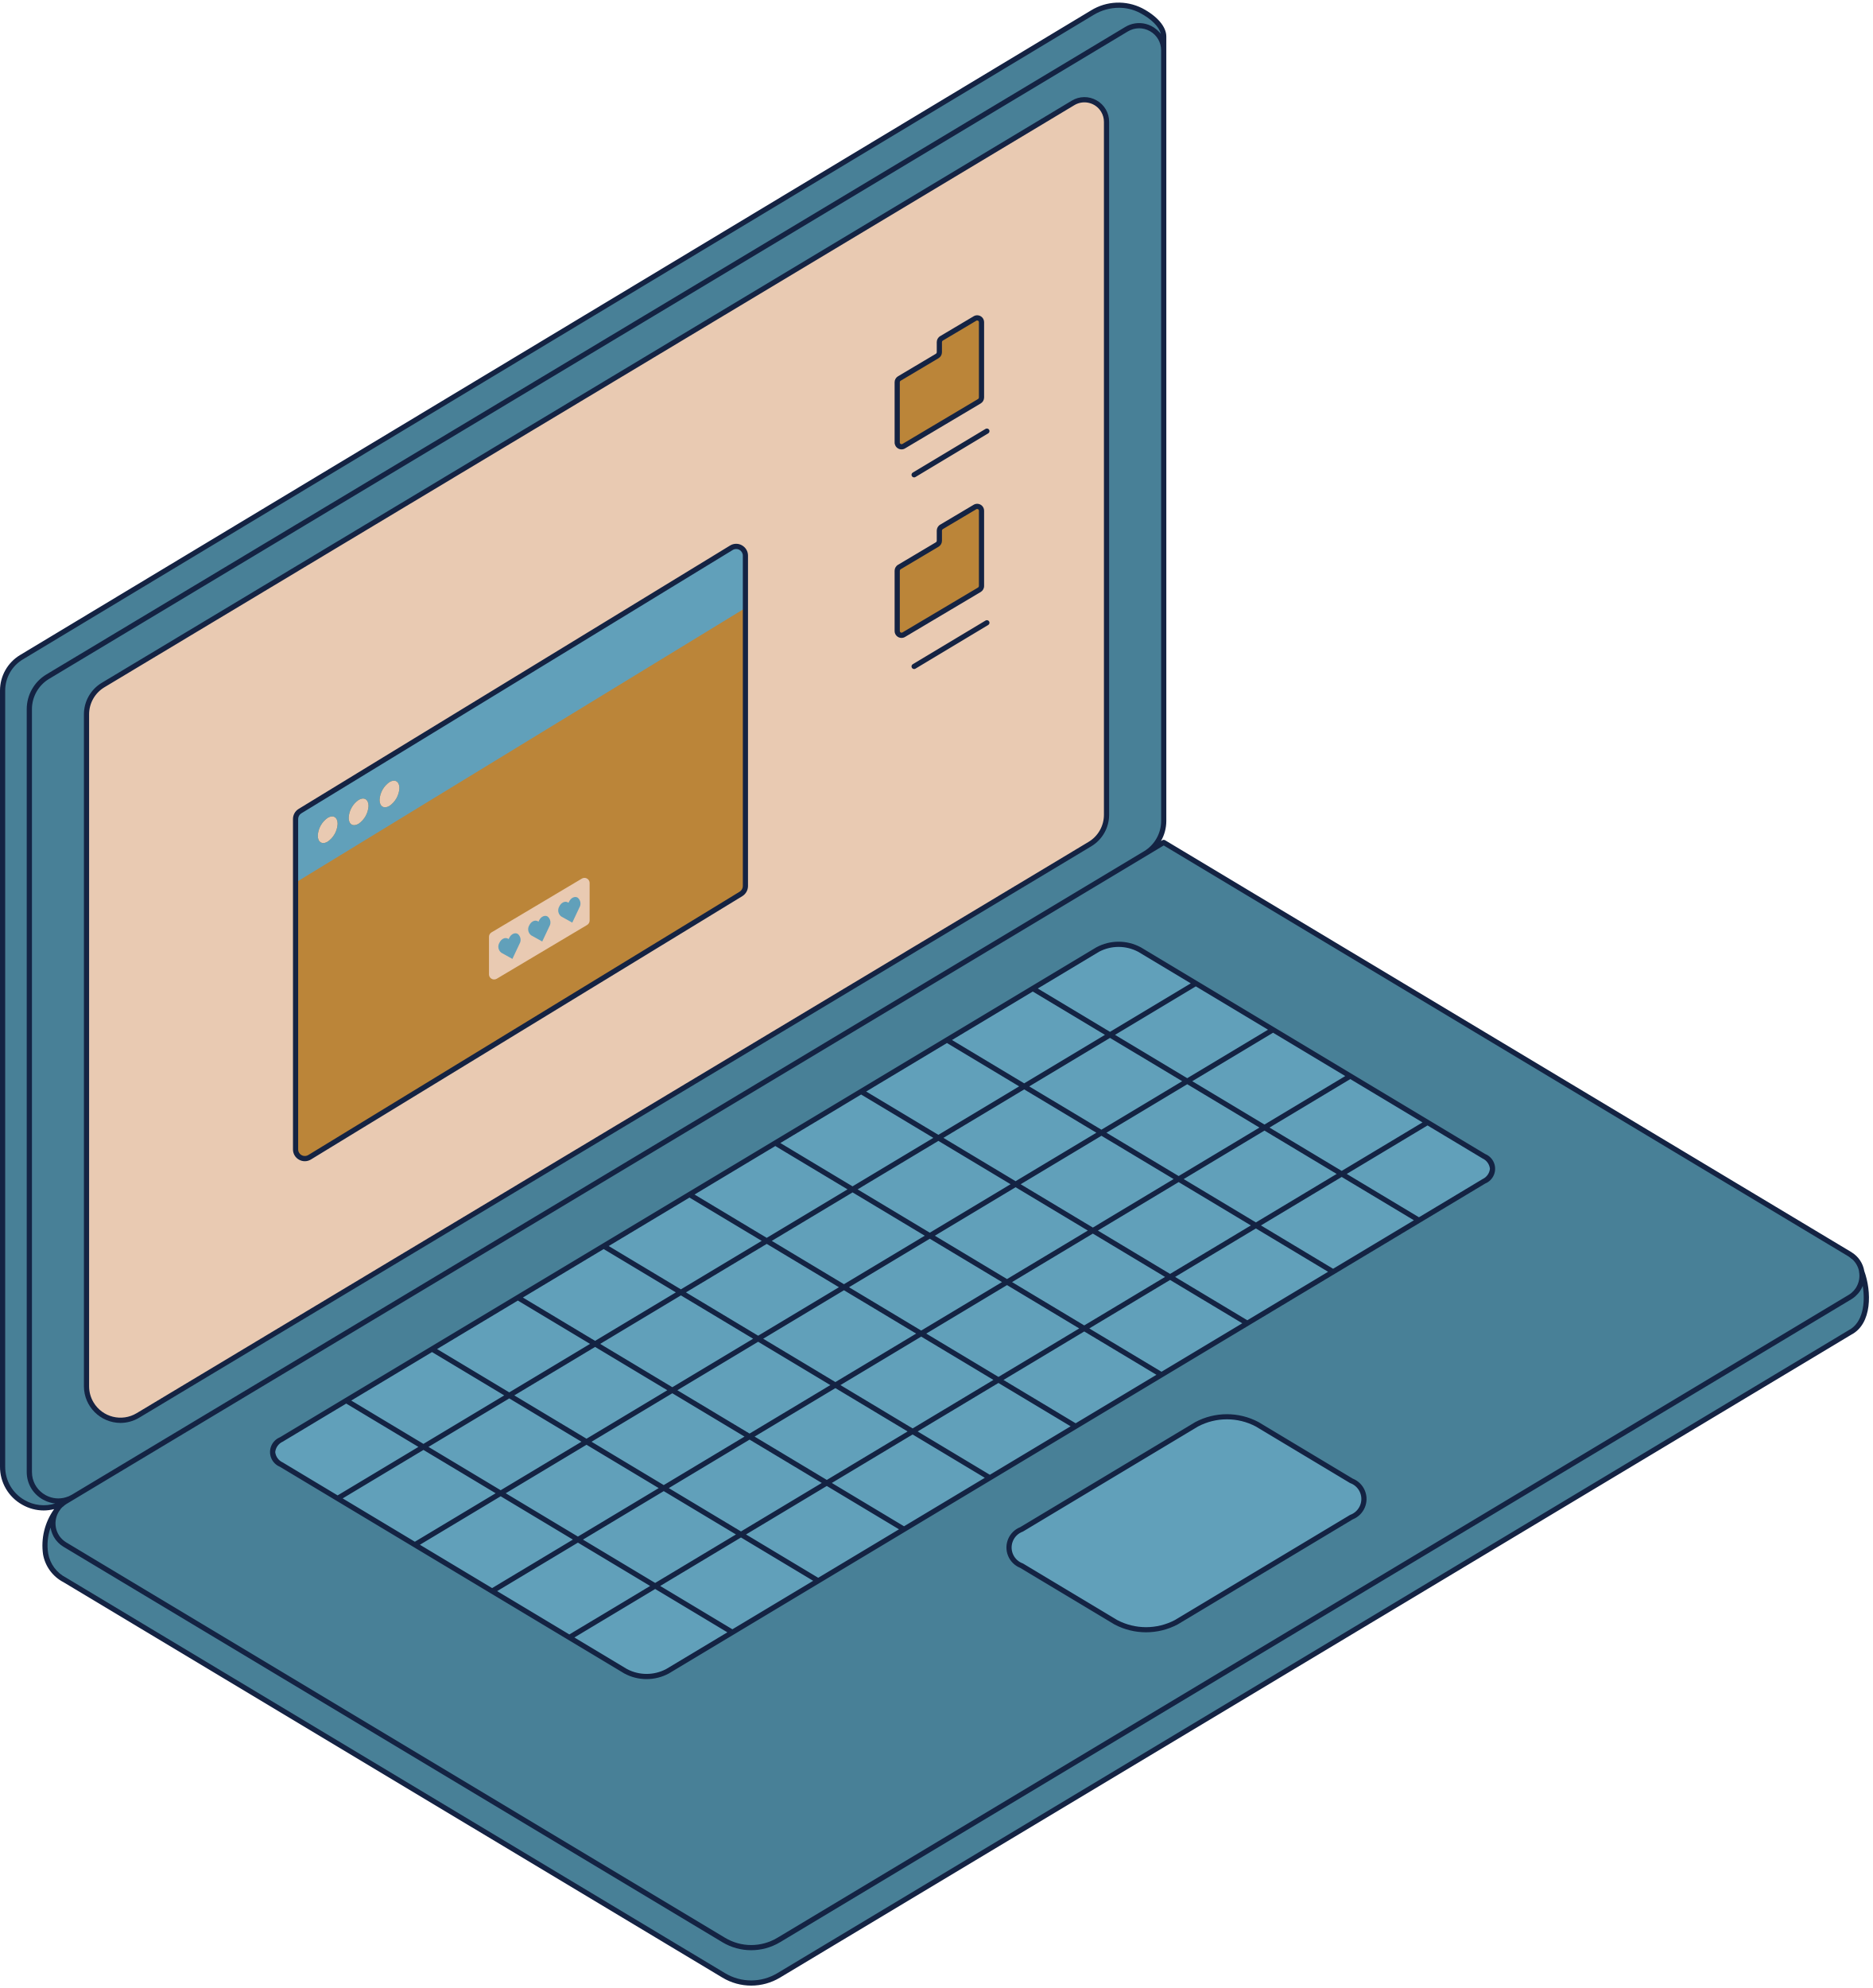
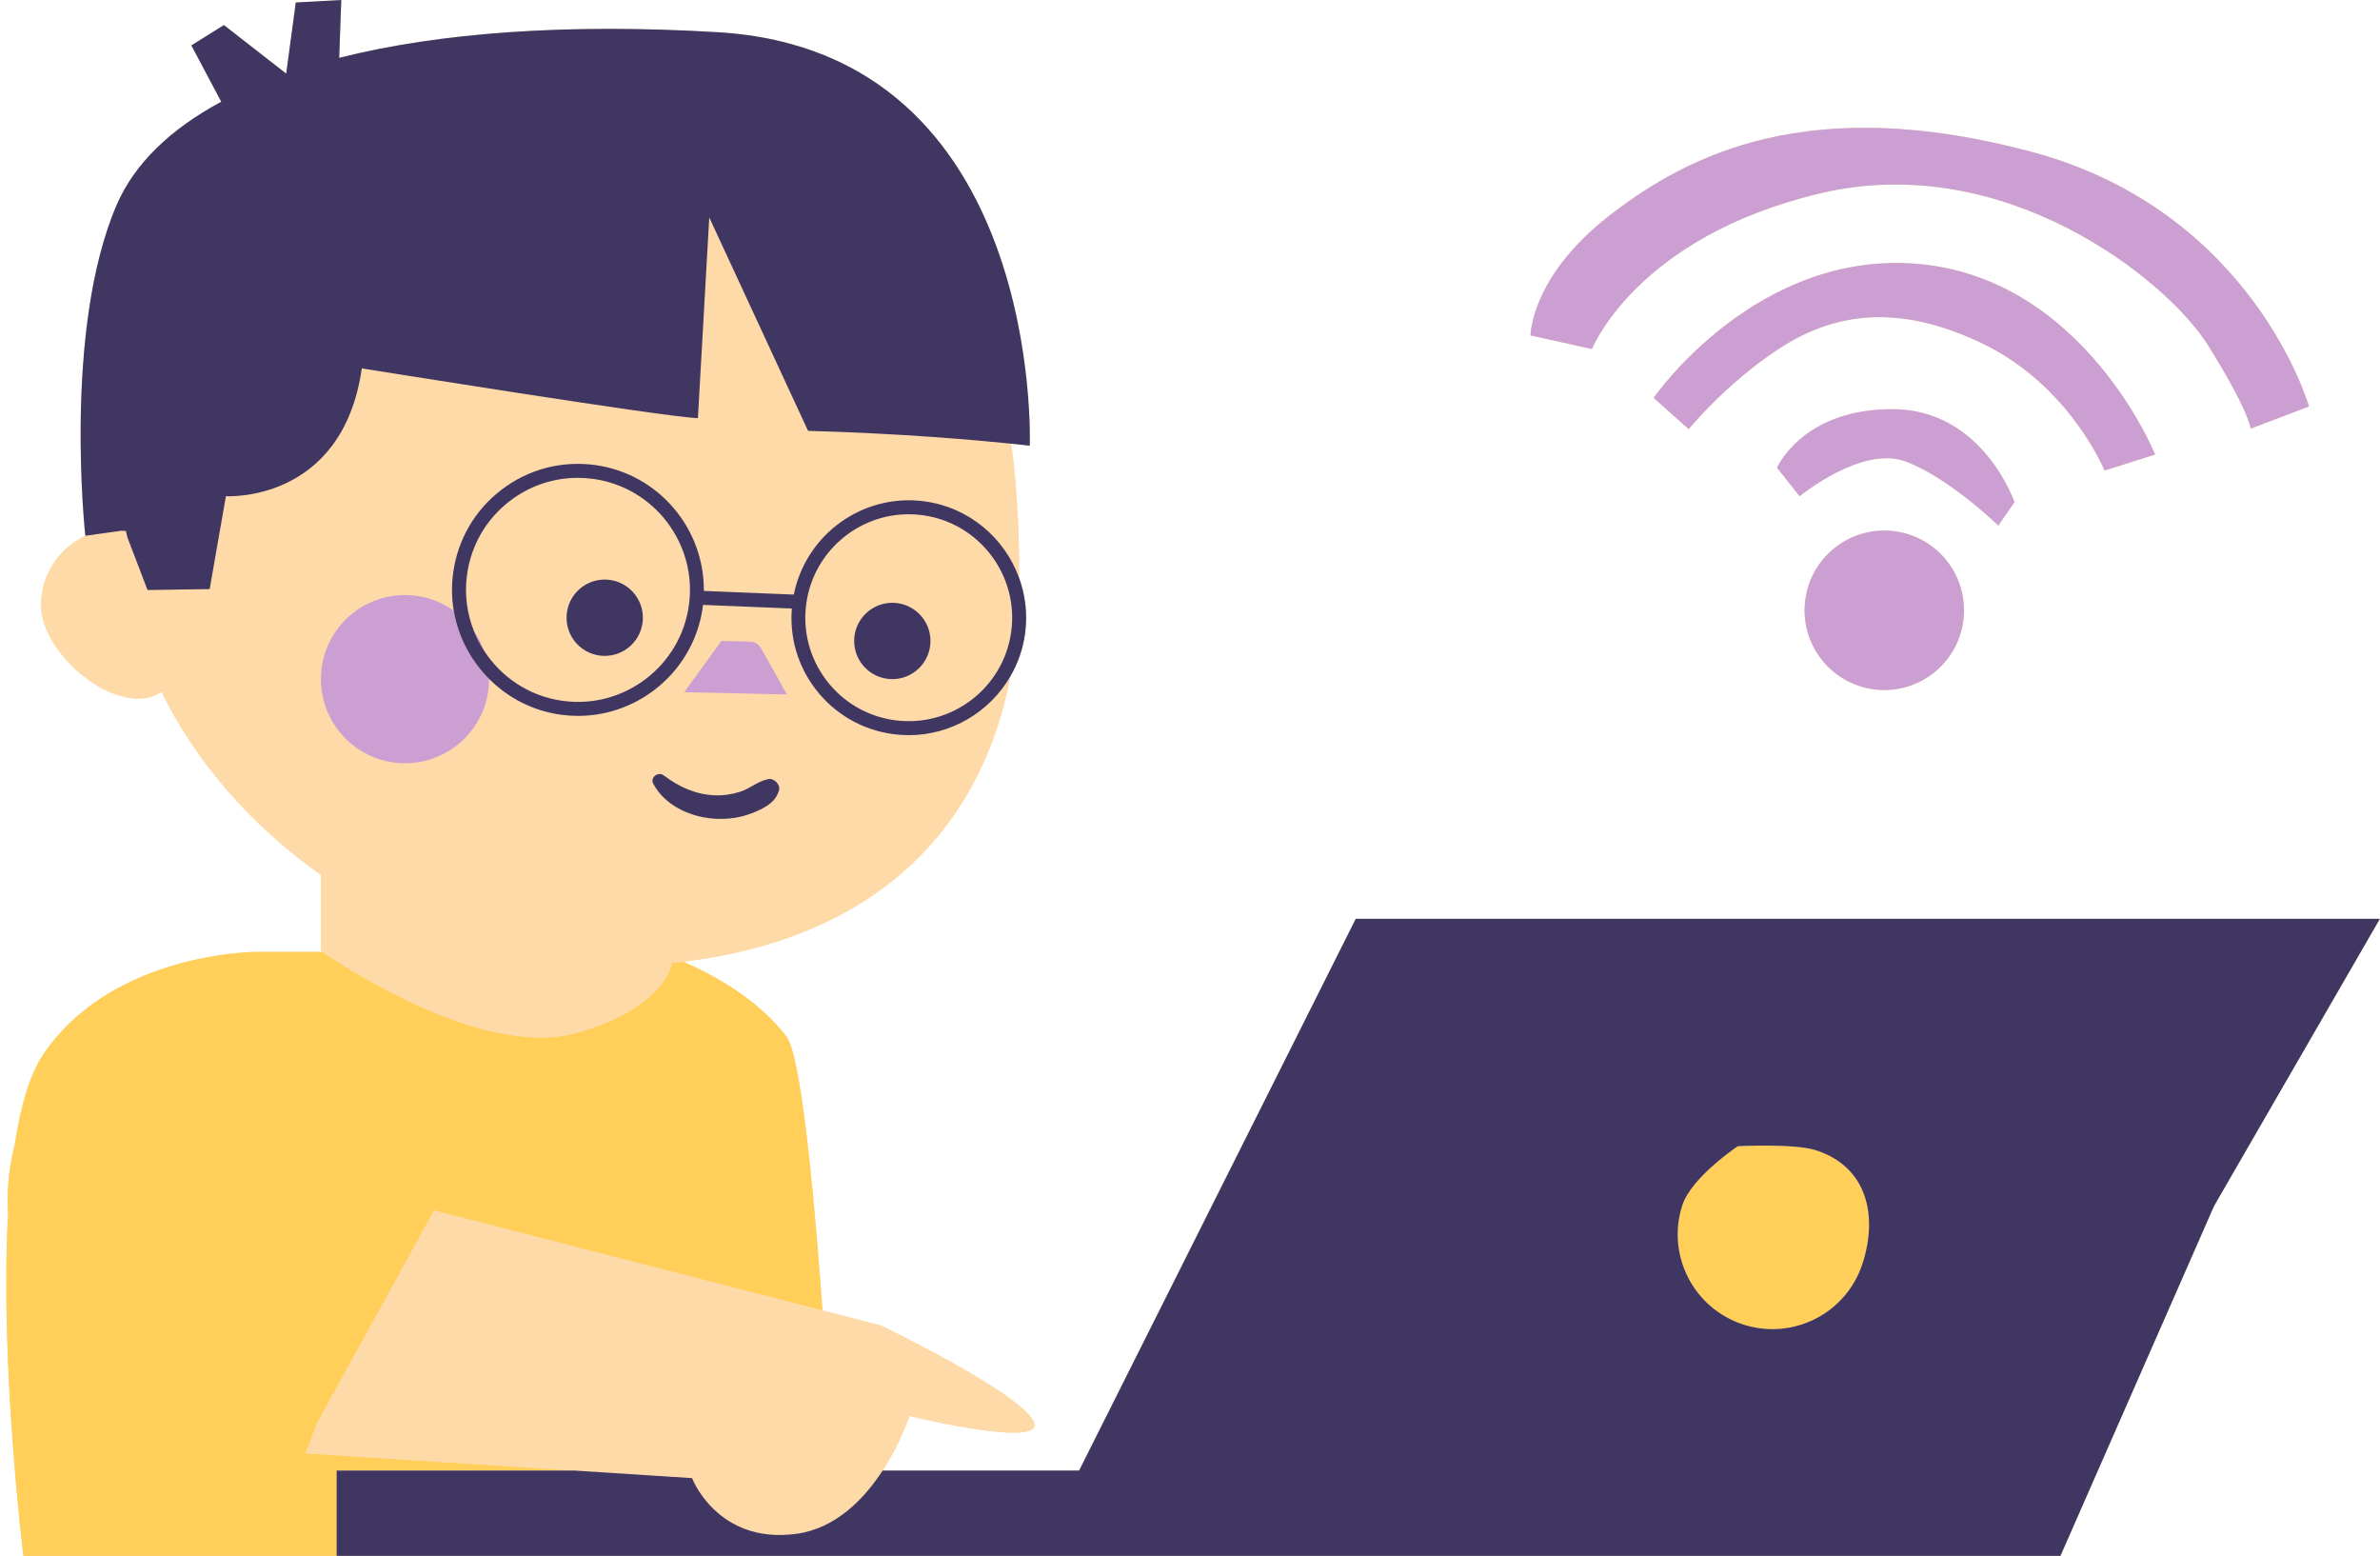
- <svg xmlns="http://www.w3.org/2000/svg" contentScriptType="text/ecmascript" fill="#000000" width="360.8" zoomAndPan="magnify" contentStyleType="text/css" viewBox="-0.0 -0.5 360.8 383.0" height="383" preserveAspectRatio="xMidYMid meet" version="1">
+ <svg xmlns="http://www.w3.org/2000/svg" contentScriptType="text/ecmascript" fill="#000000" width="340.3" zoomAndPan="magnify" contentStyleType="text/css" viewBox="-0.9 0.0 340.3 222.4" height="222.4" preserveAspectRatio="xMidYMid meet" version="1">
  <g id="change1_1">
-     <path fill="#488097" d="M14.082,287.904c-0.192,0.113-0.389,0.21-0.589,0.298c0.213-0.093,0.421-0.198,0.622-0.317L220.722,163.92 v0.001v-0.001l0.047-0.028c2.165-1.323,3.488-3.675,3.487-6.214V9.191c0-0.288-0.036-0.567-0.085-0.841 c0.05,0.277,0.085,0.557,0.085,0.841v-2.66c0-1.883-2.007-3.759-4.388-5.006V1.521c-2.975-1.502-6.517-1.351-9.353,0.4l-206.4,124.2 c-2.246,1.349-3.618,3.777-3.615,6.397v149.535c-0.002,4.378,3.546,7.928,7.924,7.93c1.432,0.001,2.836-0.388,4.065-1.121 c0.006-0.004,0.011-0.008,0.017-0.012L14.082,287.904z M223.875,7.332c-0.101-0.236-0.228-0.457-0.365-0.672 c0.022,0.034,0.05,0.06,0.071,0.095C223.693,6.941,223.791,7.134,223.875,7.332z M224.124,8.123 c-0.056-0.242-0.127-0.477-0.218-0.703C223.998,7.648,224.069,7.883,224.124,8.123z M223.201,6.245 c-0.089-0.111-0.173-0.226-0.271-0.328C223.027,6.018,223.112,6.133,223.201,6.245z M222.233,5.318 c0.125,0.087,0.238,0.192,0.355,0.292C222.472,5.511,222.359,5.407,222.233,5.318z M220.155,4.519 c-0.09-0.012-0.18-0.02-0.271-0.027l0-0.014C219.975,4.486,220.064,4.507,220.155,4.519z M221.843,5.088 c-0.131-0.075-0.259-0.154-0.398-0.216C221.583,4.934,221.711,5.014,221.843,5.088z M221.013,4.719 c-0.145-0.048-0.288-0.102-0.439-0.136C220.724,4.617,220.867,4.67,221.013,4.719z M219.883,4.479l0,0.014 c-0.083-0.006-0.162-0.023-0.246-0.025C219.72,4.469,219.801,4.472,219.883,4.479z M218.874,4.5 c-0.031,0.004-0.061,0.014-0.092,0.019C218.813,4.514,218.843,4.504,218.874,4.5z M218.068,4.693 c-0.074,0.024-0.147,0.05-0.22,0.077C217.921,4.743,217.994,4.717,218.068,4.693z M5.65,283.079c0,0.003,0,0.005,0,0.008 c0-0.002,0-0.004,0-0.006V283.079z M6.405,285.873c0.04,0.07,0.082,0.138,0.126,0.206c-0.028-0.044-0.059-0.083-0.086-0.128 C6.43,285.927,6.42,285.899,6.405,285.873z M5.697,283.765c0.008,0.061,0.018,0.122,0.028,0.182 C5.715,283.886,5.704,283.826,5.697,283.765z M5.832,284.467c0.014,0.054,0.026,0.108,0.042,0.161 C5.858,284.575,5.846,284.521,5.832,284.467z M6.1,285.275c0.004,0.009,0.008,0.017,0.012,0.025 C6.109,285.292,6.104,285.284,6.1,285.275z M7.004,286.719c0.077,0.089,0.156,0.177,0.238,0.261 C7.16,286.896,7.081,286.809,7.004,286.719z M6.682,286.307c0.06,0.084,0.121,0.166,0.185,0.247 C6.804,286.474,6.742,286.392,6.682,286.307z M7.644,287.355c-0.096-0.081-0.189-0.166-0.281-0.255 C7.454,287.188,7.547,287.274,7.644,287.355z M8.212,287.774c0.1,0.065,0.202,0.127,0.306,0.186 C8.414,287.902,8.313,287.839,8.212,287.774z M7.765,287.453c0.099,0.079,0.201,0.155,0.305,0.228 C7.966,287.609,7.865,287.532,7.765,287.453z M8.992,288.196c-0.1-0.044-0.197-0.092-0.295-0.142 C8.794,288.104,8.892,288.152,8.992,288.196z M9.204,288.283c0.095,0.038,0.192,0.073,0.29,0.106 C9.396,288.356,9.3,288.32,9.204,288.283z M9.719,288.457c0.101,0.029,0.203,0.055,0.306,0.078 C9.923,288.512,9.821,288.486,9.719,288.457z M10.239,288.578c0.115,0.021,0.232,0.039,0.35,0.053 C10.471,288.617,10.355,288.6,10.239,288.578z M10.768,288.65c0.134,0.011,0.269,0.018,0.406,0.02 C11.038,288.668,10.903,288.661,10.768,288.65z M11.302,288.671c0.479-0.005,0.953-0.069,1.411-0.193 C12.247,288.604,11.774,288.667,11.302,288.671z M13.384,288.246c-0.194,0.08-0.389,0.149-0.588,0.206 C12.996,288.395,13.192,288.326,13.384,288.246z M356.513,256.2L150.052,380.074c-3.256,1.953-7.322,1.953-10.578,0L12.506,303.893 c-5.664-3.083-4.086-10.052-1.616-13.438c-0.007,0.012-0.017,0.023-0.024,0.035c-1.366,2.272-0.632,5.221,1.64,6.587 c-2.261-1.362-2.99-4.3-1.627-6.561c0.116-0.192,0.245-0.376,0.386-0.55c-0.127,0.15-0.251,0.32-0.375,0.489 c0.399-0.651,0.946-1.197,1.599-1.593c0.005-0.003,0.011-0.005,0.017-0.009l1.62-0.972c-0.014,0.009-0.03,0.015-0.044,0.023 l0.033-0.02c0.004-0.002,0.008-0.003,0.011-0.006l206.6-123.957c0.015-0.009,0.028-0.021,0.043-0.03l3.487-2.092l132.257,79.354 v-0.004c0.028,0.019,0.052,0.044,0.079,0.063c1.182,0.744,1.918,1.921,2.151,3.2c-0.003-0.009-0.006-0.018-0.009-0.026 c0.128,0.649,0.105,1.299-0.03,1.919c-0.027,0.123-0.053,0.245-0.09,0.366c-0.038,0.126-0.084,0.249-0.132,0.371 c-0.071,0.176-0.152,0.35-0.245,0.52c-0.046,0.085-0.086,0.173-0.137,0.255c-0.033,0.053-0.071,0.103-0.106,0.155 c-0.087,0.128-0.18,0.253-0.28,0.372c-0.054,0.064-0.109,0.126-0.166,0.187c-0.098,0.106-0.202,0.206-0.31,0.303 c-0.06,0.053-0.117,0.109-0.18,0.159c-0.172,0.139-0.351,0.271-0.544,0.387c0.192-0.115,0.372-0.247,0.544-0.387 c0.063-0.051,0.12-0.106,0.18-0.159c0.108-0.097,0.212-0.197,0.31-0.303c0.057-0.061,0.112-0.123,0.166-0.187 c0.1-0.119,0.192-0.244,0.28-0.372c0.035-0.052,0.073-0.102,0.106-0.155c0.017-0.027,0.037-0.05,0.053-0.077 c0.034-0.057,0.052-0.119,0.084-0.177c0.092-0.169,0.175-0.341,0.245-0.52c0.049-0.123,0.094-0.246,0.132-0.371 c0.036-0.121,0.063-0.243,0.09-0.366c0.14-0.631,0.152-1.271,0.039-1.893C360.212,248.303,360.253,254.254,356.513,256.2z" />
+     <path fill="#ffdaa9" d="M284.826,75.126c0,0-6.873-6.714-13.169-9.136c-6.296-2.422-15.246,4.944-15.246,4.944l-3.23-4.075 c0,0,3.661-8.417,16.558-8.37c12.897,0.047,17.395,13.294,17.395,13.294L284.826,75.126z M257.248,85.574 c-0.919,6.227,3.384,12.019,9.611,12.938s12.019-3.385,12.938-9.611c0.919-6.227-3.384-12.019-9.611-12.938 C263.959,75.044,258.167,79.347,257.248,85.574z M259.343,27.637c26.328-6.258,49.595,12.325,55.468,21.717 c5.873,9.392,6.106,11.914,6.106,11.914l8.331-3.168c0,0-7.979-27.92-39.692-36.402c-31.714-8.482-49.049,0.371-60.318,9.104 c-11.269,8.734-11.299,17.138-11.299,17.138l8.785,1.953C226.724,49.892,233.016,33.895,259.343,27.637z M300.014,67.262 l7.233-2.288c0,0-10.032-24.89-33.481-27.207s-38.219,19.104-38.219,19.104l5.006,4.473c0,0,5.284-6.496,12.869-11.468 c7.585-4.971,16.792-6.747,29.228-0.728C295.085,55.166,300.014,67.262,300.014,67.262z M287.084,131.342h-94.136l-39.554,78.864 h-28.09c2.61-4.005,3.825-7.806,3.825-7.806s20.098,4.925,17.694,0.65c-2.404-4.275-21.785-13.585-21.785-13.585l-8.34-2.147 c-0.692-9.837-2.731-35.896-5.106-39.079c-4.085-5.476-10.702-8.994-14.796-10.774c25.148-3,42.16-16.795,46.764-40.771 c1.069-1.843,1.812-3.912,2.114-6.151c0.374-2.774,0.034-5.479-0.861-7.943c0.041-6.795-0.321-13.206-1.13-19.179 c1.712,0.175,2.656,0.288,2.656,0.288s2.119-56.276-44.529-59.099c-21.57-1.305-39.93,0.052-54.209,3.654L47.897,0l-6.506,0.353 l-1.37,10.166l-8.907-6.938l-4.653,2.91l4.273,8.055c-7.332,3.936-12.433,8.897-14.958,14.756C8.065,47.232,11.3,76.588,11.3,76.588 l0.018-0.003c-3.673,1.712-6.261,5.388-6.355,9.714C4.83,92.365,12.621,99.73,18.688,99.862c1.375,0.03,2.534-0.329,3.52-0.95 c4.786,9.821,12.729,19.085,22.778,26.142v10.829c0,0,0.089,0.064,0.258,0.181h-9.512c0,0-14.605,0.003-25.104,8.769l-0.003-0.001 c-0.002,0.003-0.004,0.006-0.006,0.008c-1.985,1.659-3.824,3.628-5.388,5.972c-1.919,2.877-3.193,7.359-4.005,12.705 c-0.865,3.445-1.173,6.745-0.971,9.903c-1.198,21.673,2.188,48.984,2.188,48.984h44.788h73.59h26.452h9.353h137.08l21.965-50.019 l23.708-41.044H287.084z" />
  </g>
  <g id="change2_1">
-     <path fill="#e9cab2" d="M210.057,162.106L26.585,272.189c-3.1,1.86-7.121,0.855-8.981-2.245c-0.61-1.017-0.933-2.181-0.933-3.368 V137.1c0-2.299,1.207-4.43,3.178-5.613L206.786,19.326c2.016-1.21,4.632-0.556,5.842,1.46c0.397,0.662,0.607,1.419,0.607,2.191 v133.516C213.235,158.792,212.029,160.923,210.057,162.106z" />
+     <path fill="#ffcf59" d="M265.417,180.594c-2.29,7.119-9.917,11.034-17.036,8.744s-11.034-9.917-8.744-17.036 c1.294-4.023,7.941-8.458,7.941-8.458s8.071-0.421,11.167,0.575C265.864,166.709,267.707,173.475,265.417,180.594z M61.175,173.027 l55.523,14.292c-0.692-9.837-2.731-35.896-5.106-39.079c-4.085-5.476-10.702-8.994-14.796-10.774 c-0.507,0.06-1.024,0.107-1.537,0.159c-0.698,2.469-3.379,7.019-13.515,9.97c-13.575,3.952-33.981-9.782-36.499-11.528h-9.512 c0,0-14.605,0.003-25.104,8.769l-0.003-0.001c-0.002,0.003-0.004,0.006-0.006,0.008c-1.985,1.659-3.824,3.628-5.388,5.972 c-1.919,2.877-3.193,7.359-4.005,12.705c-0.865,3.445-1.173,6.745-0.971,9.903c-1.198,21.673,2.188,48.984,2.188,48.984h44.788 v-12.2h33.972l-38.416-2.471l1.634-4.284L61.175,173.027z" />
+   </g>
+   <g id="change1_2">
+     <path fill="#ffdaa9" d="M44.987,135.884c0,0,0.089,0.064,0.258,0.181c2.517,1.746,22.923,15.48,36.499,11.528 c10.136-2.951,12.817-7.501,13.515-9.97c0.513-0.052,1.03-0.098,1.537-0.159c25.148-3,42.16-16.795,46.764-40.771 c-2.948,5.084-8.443,8.394-14.512,8.394c-0.745,0-1.497-0.05-2.255-0.151c-4.443-0.599-8.388-2.893-11.107-6.459 c-2.53-3.317-3.696-7.368-3.367-11.495l-12.705-0.519c-0.011,0.088-0.01,0.174-0.022,0.262c-1.218,9.029-8.968,15.606-17.839,15.606 c-0.798,0-1.605-0.053-2.418-0.162c-4.066-0.549-7.621-2.435-10.316-5.139c0,0.103,0.011,0.204,0.009,0.308 c-0.145,6.638-5.643,11.901-12.281,11.756s-11.901-5.643-11.756-12.281s5.643-11.901,12.281-11.756 c2.502,0.055,4.807,0.871,6.703,2.221c-0.29-1.733-0.331-3.537-0.084-5.367c0.643-4.768,3.104-9.001,6.93-11.918 c3.826-2.917,8.559-4.168,13.327-3.526c9.083,1.225,15.668,9.061,15.591,17.999l12.859,0.525 c1.726-8.599,9.869-14.512,18.682-13.331c6.4,0.863,11.468,5.251,13.534,10.938c0.041-6.795-0.321-13.206-1.13-19.179 c-4.785-0.489-15.626-1.465-29.044-1.832l-14.127-30.507L98.89,59.773c-4.338-0.09-48.053-7.114-48.053-7.114 c-2.802,19.327-19.434,18.267-19.434,18.267l-2.326,13.281l-8.884,0.135l-3.049-8.719c-0.023-0.003-0.047-0.003-0.071-0.005 l-5.755,0.967c-3.673,1.712-6.261,5.388-6.355,9.714C4.83,92.365,12.621,99.73,18.688,99.862c1.375,0.03,2.534-0.329,3.52-0.95 c4.786,9.821,12.729,19.085,22.778,26.142V135.884z M102.252,91.621l4.103,0.09c0.643,0.014,1.231,0.367,1.546,0.928l3.715,6.626 l-14.68-0.321L102.252,91.621z M93.989,110.823c2.185,1.654,4.532,2.732,7.256,2.855c1.245,0.057,2.436-0.111,3.703-0.508 c1.312-0.411,2.568-1.548,4.039-1.81c0.825-0.147,1.764,0.841,1.489,1.666c-0.397,1.193-1.093,1.814-2.16,2.426 c-0.729,0.419-1.512,0.736-2.309,1.001c-1.597,0.531-3.336,0.691-5.01,0.552c-3.333-0.276-6.89-1.926-8.502-5.002 C92.026,111.11,93.239,110.255,93.989,110.823z M129.128,202.4c0,0-1.214,3.801-3.825,7.806c-2.634,4.041-6.689,8.29-12.357,9.05 c-11.284,1.513-14.898-7.966-14.898-7.966l-16.844-1.083l-38.416-2.471l1.634-4.284l16.752-30.424l55.523,14.292l8.34,2.147 c0,0,19.381,9.31,21.785,13.585C149.226,207.325,129.128,202.4,129.128,202.4z M83.88,68.451c-0.726-0.099-1.452-0.146-2.173-0.146 c-3.484,0-6.856,1.133-9.674,3.281c-3.401,2.593-5.589,6.355-6.16,10.595c-0.381,2.823,0.012,5.572,1,8.047 c0.592,0.851,1.076,1.78,1.434,2.771c2.454,3.793,6.477,6.541,11.295,7.19c8.745,1.18,16.827-4.98,18.008-13.729 C98.789,77.709,92.63,69.63,83.88,68.451z M85.446,93.754c-3.012-0.066-5.401-2.561-5.335-5.574 c0.066-3.013,2.561-5.401,5.574-5.336s5.401,2.561,5.336,5.574C90.954,91.431,88.458,93.82,85.446,93.754z M131.011,73.644 c-0.667-0.09-1.331-0.134-1.986-0.134c-7.284,0-13.645,5.399-14.645,12.813c-0.528,3.914,0.5,7.8,2.896,10.941 c2.395,3.141,5.87,5.161,9.784,5.688c8.08,1.088,15.541-4.598,16.631-12.679C144.78,82.194,139.091,74.733,131.011,73.644z M126.566,97.076c-3.012-0.066-5.401-2.561-5.335-5.574c0.066-3.013,2.561-5.401,5.574-5.336c3.013,0.066,5.401,2.561,5.335,5.574 C132.074,94.753,129.579,97.141,126.566,97.076z" />
  </g>
  <g id="change3_1">
-     <path fill="#bb8539" d="M181.427,64.692l6.458-3.836c0.395-0.235,0.906-0.105,1.14,0.29c0.077,0.129,0.117,0.276,0.117,0.426v14.512 c0,0.294-0.154,0.566-0.407,0.716l-14.58,8.661c-0.395,0.235-0.906,0.105-1.14-0.29c-0.077-0.129-0.117-0.276-0.117-0.426V73.139 c0-0.294,0.154-0.566,0.407-0.716l7.308-4.341c0.252-0.15,0.407-0.422,0.407-0.715v-1.959 C181.02,65.114,181.175,64.842,181.427,64.692z M181.02,101.727v1.958c0,0.294-0.155,0.566-0.407,0.716l-7.308,4.341 c-0.253,0.15-0.407,0.422-0.407,0.716v11.606c0,0.46,0.372,0.832,0.831,0.833c0.15,0,0.297-0.04,0.426-0.117l14.58-8.662 c0.252-0.15,0.407-0.422,0.407-0.715V97.89c0-0.46-0.373-0.832-0.832-0.832c-0.15,0-0.296,0.04-0.425,0.117l-6.458,3.836 C181.175,101.161,181.02,101.433,181.02,101.727z M143.649,106.554V170.2c0,0.621-0.323,1.197-0.853,1.52l-83.129,50.733 c-0.84,0.513-1.936,0.247-2.448-0.592c-0.171-0.279-0.261-0.6-0.261-0.928v-63.647c0-0.621,0.323-1.197,0.853-1.52l83.13-50.732 c0.84-0.512,1.936-0.246,2.448,0.594C143.559,105.907,143.649,106.227,143.649,106.554z M65.063,158.206 c0-1.263-0.861-1.779-1.913-1.148c-1.138,0.788-1.845,2.06-1.912,3.443c0,1.262,0.861,1.779,1.912,1.147 C64.289,160.861,64.996,159.589,65.063,158.206z M71.017,154.763c0-1.262-0.861-1.779-1.913-1.148 c-1.139,0.788-1.846,2.06-1.913,3.443c0,1.262,0.861,1.779,1.913,1.148C70.243,157.419,70.95,156.146,71.017,154.763z M76.97,151.32 c0-1.262-0.861-1.779-1.913-1.147c-1.138,0.787-1.845,2.06-1.912,3.442c0,1.263,0.86,1.779,1.912,1.148 C76.196,153.976,76.903,152.703,76.97,151.32z M113.624,169.62c0-0.547-0.443-0.991-0.99-0.992c-0.18,0-0.356,0.049-0.51,0.141 l-17.41,10.36c-0.3,0.179-0.484,0.503-0.484,0.852v7.226c-0.001,0.547,0.442,0.992,0.989,0.993c0.18,0,0.356-0.048,0.511-0.141 l17.41-10.359c0.3-0.179,0.484-0.503,0.484-0.852L113.624,169.62z" />
+     <path fill="#cb9fd2" d="M287.134,71.783l-2.308,3.342c0,0-6.873-6.714-13.169-9.136c-6.296-2.422-15.246,4.944-15.246,4.944 l-3.23-4.075c0,0,3.661-8.417,16.558-8.37C282.636,58.535,287.134,71.783,287.134,71.783z M270.186,75.963 c-6.227-0.919-12.019,3.385-12.938,9.611c-0.919,6.227,3.384,12.019,9.611,12.938s12.019-3.385,12.938-9.611 C280.716,82.674,276.413,76.881,270.186,75.963z M289.556,21.698c-31.714-8.482-49.049,0.371-60.318,9.104 c-11.269,8.734-11.299,17.138-11.299,17.138l8.785,1.953c0,0,6.292-15.997,32.619-22.256c26.328-6.258,49.595,12.325,55.468,21.717 c5.873,9.392,6.106,11.914,6.106,11.914l8.331-3.168C329.248,58.099,321.269,30.179,289.556,21.698z M273.766,37.766 c-23.449-2.317-38.219,19.104-38.219,19.104l5.006,4.473c0,0,5.284-6.496,12.869-11.468c7.585-4.971,16.792-6.747,29.228-0.728 c12.435,6.019,17.364,18.114,17.364,18.114l7.233-2.288C307.247,64.974,297.215,40.084,273.766,37.766z M66.872,90.227 c0.388,0.971,0.869,1.898,1.434,2.771C67.948,92.007,67.465,91.078,66.872,90.227z M106.355,91.711l-4.103-0.09l-5.317,7.323 l14.68,0.321l-3.715-6.626C107.586,92.078,106.998,91.725,106.355,91.711z M63.974,87.28c-1.895-1.35-4.201-2.167-6.703-2.221 c-6.638-0.145-12.136,5.118-12.281,11.756s5.118,12.136,11.756,12.281s12.136-5.118,12.281-11.756 c0.002-0.104-0.008-0.205-0.009-0.308C66.403,94.408,64.599,91.016,63.974,87.28z" />
  </g>
  <g id="change4_1">
-     <path fill="#61a0ba" d="M260.429,291.785l-33.75,20.249c-3.644,1.931-8.007,1.931-11.651,0l-18.169-10.9 c-3.217-1.93-3.217-5.06,0-6.99l33.75-20.25c3.643-1.931,8.007-1.931,11.65,0l18.17,10.9 C263.646,286.725,263.646,289.854,260.429,291.785z M54.206,281.663l66.367,39.82c2.518,1.334,5.535,1.334,8.053,0l157.325-94.4 c2.224-1.334,2.224-3.5,0-4.832l-66.367-39.82c-2.518-1.334-5.535-1.334-8.053,0l-157.325,94.4 C51.982,278.165,51.982,280.329,54.206,281.663z M109.715,314.969l165.379-99.228 M94.831,306.041l165.379-99.23 M79.947,297.111 l165.379-99.227 M65.063,288.184l165.379-99.234 M199.02,189.942l74.42,44.658 M182.482,199.87l74.42,44.652 M165.944,209.793 l74.421,44.652 M223.827,264.368l-74.421-44.652 M207.289,274.29l-74.421-44.652 M116.33,239.561l74.421,44.652 M99.793,249.479 l74.42,44.652 M83.255,259.4l74.42,44.653 M66.717,269.323l74.42,44.652 M103.867,176.857l-0.093,0.2l-0.146-0.081 c-0.552-0.307-1.286,0.052-1.64,0.8c-0.379,0.638-0.225,1.458,0.36,1.914l0.145,0.081l2,1.113l1.28-2.715l0.094-0.2 c0.379-0.637,0.225-1.457-0.359-1.914c-0.553-0.306-1.287,0.053-1.641,0.803L103.867,176.857z M98.117,180.212l-0.093,0.2 l-0.146-0.081c-0.552-0.307-1.286,0.051-1.639,0.8c-0.38,0.637-0.226,1.458,0.359,1.914l0.145,0.081l2,1.113l1.281-2.715l0.093-0.2 c0.379-0.637,0.225-1.457-0.359-1.914c-0.553-0.305-1.287,0.054-1.641,0.803L98.117,180.212z M109.655,173.221l-0.093,0.2 l-0.146-0.081c-0.552-0.307-1.286,0.051-1.639,0.8c-0.38,0.637-0.226,1.458,0.359,1.914l0.145,0.081l2,1.113l1.281-2.715l0.093-0.2 c0.379-0.637,0.225-1.457-0.359-1.914c-0.553-0.305-1.287,0.054-1.641,0.803L109.655,173.221z M143.649,106.553v10.077 l-86.691,52.906v-12.25c0-0.621,0.323-1.197,0.853-1.52l83.13-50.732c0.84-0.512,1.936-0.246,2.448,0.594 c0.17,0.279,0.26,0.599,0.26,0.926L143.649,106.553z M65.063,158.206c0-1.263-0.861-1.779-1.913-1.148 c-1.138,0.788-1.845,2.06-1.912,3.443c0,1.262,0.861,1.779,1.912,1.147C64.289,160.861,64.996,159.589,65.063,158.206z M71.017,154.763c0-1.262-0.861-1.779-1.913-1.148c-1.139,0.788-1.846,2.06-1.913,3.443c0,1.262,0.861,1.779,1.913,1.148 C70.243,157.419,70.95,156.146,71.017,154.763z M76.97,151.32c0-1.262-0.861-1.779-1.913-1.147c-1.138,0.787-1.845,2.06-1.912,3.442 c0,1.263,0.86,1.779,1.912,1.148C76.196,153.976,76.903,152.703,76.97,151.32z" />
-   </g>
-   <g id="change5_1">
-     <path fill="#142343" d="M359.259,244.372c-0.247-1.479-1.116-2.781-2.388-3.576c-0.033-0.022-0.067-0.05-0.1-0.07l0,0 l-132.258-79.355c-0.158-0.094-0.355-0.094-0.513,0l-0.277,0.167c0.674-1.174,1.03-2.505,1.033-3.859V6.532 c0-1.886-1.741-3.923-4.656-5.45c-3.132-1.576-6.856-1.418-9.843,0.418L3.86,125.7c-2.389,1.442-3.852,4.027-3.86,6.817v149.536 c-0.02,3.041,1.618,5.852,4.275,7.333c1.265,0.725,2.697,1.109,4.155,1.114c0.675-0.004,1.346-0.091,2-0.259 c-0.007,0.012-0.016,0.022-0.023,0.034c-1.795,2.521-2.551,5.637-2.11,8.7c0.414,2.3,1.873,4.278,3.948,5.352L139.217,380.5 c3.413,2.052,7.679,2.052,11.092,0l206.435-123.859C360.824,254.521,360.674,248.256,359.259,244.372z M224.259,162.383l132,79.2 c0.13,0.084,0.252,0.18,0.365,0.286l0.159,0.138c0.044,0.037,0.095,0.067,0.15,0.086c0.669,0.602,1.129,1.402,1.312,2.284 c-0.004,0.033-0.004,0.067,0,0.1c0.206,1.079-0.006,2.196-0.593,3.125v0.007c-0.105,0.16-0.221,0.313-0.346,0.458 c-0.023,0.027-0.045,0.055-0.069,0.081c-0.112,0.123-0.231,0.239-0.356,0.347c-0.036,0.031-0.069,0.065-0.107,0.1 c-0.161,0.133-0.332,0.254-0.511,0.362L149.794,372.829c-3.096,1.861-6.967,1.861-10.063,0L12.763,296.648 c-0.234-0.144-0.454-0.309-0.658-0.494c-0.041-0.037-0.083-0.073-0.123-0.111c-0.187-0.179-0.357-0.376-0.508-0.587 c-0.025-0.035-0.047-0.073-0.071-0.109c-0.321-0.48-0.539-1.021-0.64-1.589c-0.221-1.233,0.103-2.502,0.89-3.477 c0.021-0.031,0.039-0.065,0.052-0.1c0.11-0.129,0.229-0.252,0.354-0.367c0.015-0.009,0.035,0,0.05-0.016l0,0l0.019-0.017 l0.021-0.018c0.187-0.182,0.392-0.345,0.612-0.487l1.608-0.964l0.013-0.008l0,0L89.566,243.2L224.259,162.383z M223.759,157.683 c-0.007,2.38-1.255,4.583-3.292,5.813L106.284,232l-92.42,55.452c-0.127,0.076-0.258,0.136-0.389,0.2 c-0.074,0.037-0.147,0.082-0.223,0.114s-0.127,0.044-0.19,0.069c-1.193,0.467-2.519,0.459-3.706-0.022 c-0.213-0.086-0.42-0.186-0.62-0.3c-1.391-0.776-2.332-2.166-2.536-3.746c-0.03-0.228-0.045-0.458-0.045-0.688V136.112 c0.007-2.378,1.252-4.581,3.287-5.812L217.341,5.559c0.167-0.1,0.34-0.189,0.519-0.266c0.026-0.011,0.053-0.018,0.079-0.028 c0.148-0.063,0.3-0.116,0.455-0.161c0.059-0.016,0.118-0.024,0.176-0.038c0.123-0.029,0.246-0.059,0.371-0.076 c0.076-0.011,0.153-0.012,0.23-0.019c0.107-0.009,0.214-0.021,0.322-0.022s0.22,0.01,0.33,0.018c0.07,0.005,0.14,0.005,0.21,0.014 c0.122,0.015,0.243,0.043,0.364,0.069c0.057,0.012,0.116,0.019,0.173,0.034c0.135,0.038,0.269,0.082,0.4,0.133 c0.041,0.015,0.083,0.025,0.123,0.041c0.175,0.071,0.346,0.154,0.511,0.247c1.335,0.744,2.159,2.157,2.148,3.686L223.759,157.683z M4.768,288.516c-2.341-1.305-3.786-3.782-3.768-6.463V132.517c0.007-2.44,1.286-4.699,3.375-5.961l206.4-124.2 c1.464-0.883,3.14-1.352,4.849-1.356c1.396-0.006,2.772,0.326,4.011,0.969c2.254,1.18,3.751,2.689,4.062,4.05l-0.013-0.013 c-0.19-0.242-0.401-0.466-0.63-0.67c-0.056-0.051-0.114-0.1-0.172-0.149c-0.601-0.513-1.312-0.881-2.077-1.077 c-1.351-0.348-2.786-0.134-3.977,0.592L8.927,129.441c-2.338,1.411-3.77,3.94-3.777,6.671l0,0v146.967 c0,0.545,0.07,1.088,0.211,1.614c0.138,0.512,0.343,1.004,0.61,1.462c0.546,0.932,1.33,1.702,2.273,2.23l0.044,0.022 c0.199,0.11,0.404,0.211,0.613,0.3c0.074,0.031,0.15,0.057,0.225,0.085c0.153,0.058,0.307,0.111,0.464,0.156 c0.084,0.024,0.167,0.046,0.252,0.067c0.157,0.038,0.314,0.068,0.473,0.093c0.077,0.012,0.154,0.027,0.232,0.036 c0.026,0,0.052,0.01,0.078,0.013C8.669,289.772,6.545,289.54,4.768,288.516z M356.256,255.769L149.794,379.646 c-3.096,1.861-6.967,1.861-10.063,0L12.745,303.453c-1.825-0.923-3.108-2.652-3.461-4.667c-0.267-1.677-0.108-3.395,0.463-4.994 c0.084,0.541,0.253,1.065,0.5,1.554c0.03,0.061,0.056,0.124,0.089,0.183s0.082,0.135,0.123,0.2c0.071,0.116,0.144,0.231,0.224,0.341 c0.041,0.057,0.085,0.111,0.128,0.166c0.089,0.113,0.184,0.223,0.283,0.329c0.046,0.05,0.094,0.1,0.143,0.148 c0.1,0.1,0.215,0.2,0.33,0.3c0.052,0.043,0.1,0.088,0.155,0.13c0.151,0.116,0.309,0.225,0.471,0.325 c0.019,0.012,0.036,0.026,0.056,0.038l126.968,76.181c3.415,2.045,7.677,2.045,11.092,0L356.771,249.81l0.023-0.017 c0.223-0.136,0.436-0.289,0.637-0.457c0.053-0.045,0.1-0.093,0.154-0.139c0.159-0.143,0.31-0.295,0.451-0.456 c0.033-0.038,0.067-0.076,0.1-0.115c0.347-0.416,0.627-0.883,0.829-1.385C359.485,250.5,359.012,254.336,356.256,255.769 L356.256,255.769z M211.322,18.837c-1.489-0.857-3.326-0.834-4.793,0.06L19.592,131.059c-2.117,1.279-3.414,3.569-3.421,6.042 v129.476c0.011,3.889,3.159,7.041,7.048,7.058c1.278-0.004,2.53-0.355,3.623-1.016l183.472-110.084 c2.117-1.278,3.414-3.569,3.421-6.042V22.977C213.746,21.26,212.821,19.673,211.322,18.837z M212.735,156.493 c-0.006,2.122-1.119,4.087-2.935,5.184L26.327,271.761c-2.863,1.718-6.577,0.789-8.295-2.075c-0.563-0.939-0.861-2.014-0.861-3.109 V137.1c0.006-2.122,1.119-4.087,2.935-5.184L207.042,19.755c1.779-1.069,4.088-0.493,5.157,1.287 c0.351,0.585,0.537,1.254,0.536,1.935V156.493z M53.948,276.4c-1.571,0.642-2.324,2.436-1.682,4.007 c0.312,0.764,0.918,1.37,1.682,1.682l66.367,39.82c2.674,1.443,5.894,1.443,8.568,0l157.326-94.394 c1.571-0.642,2.325-2.435,1.683-4.007c-0.312-0.765-0.919-1.371-1.683-1.683l-66.367-39.82c-2.674-1.441-5.893-1.441-8.567,0 L53.948,276.4z M226.163,226.654L210.6,236l-13.913-8.348l15.566-9.339L226.163,226.654z M213.221,217.724l15.567-9.34l13.912,8.348 l-15.566,9.339L213.221,217.724z M113.994,277.26l15.566-9.339l13.913,8.347l-15.566,9.34L113.994,277.26z M126.935,286.191 l-15.566,9.339l-13.912-8.347l15.566-9.34L126.935,286.191z M147.07,257.415l15.566-9.34l13.913,8.348l-15.567,9.339L147.07,257.415 z M160.011,266.345l-15.566,9.34l-13.913-8.347L146.1,258L160.011,266.345z M163.611,247.492l15.566-9.34l13.913,8.348l-15.567,9.34 L163.611,247.492z M180.149,237.569l15.566-9.34l13.913,8.348l-15.567,9.34L180.149,237.569z M179.177,236.986l-13.912-8.347 l15.566-9.34l13.913,8.347L179.177,236.986z M178.206,237.569l-15.567,9.34l-13.912-8.347l15.566-9.34L178.206,237.569z M161.668,247.492l-15.567,9.34l-13.912-8.348l15.566-9.339L161.668,247.492z M145.13,257.415l-15.566,9.34l-13.913-8.348 l15.566-9.34L145.13,257.415z M128.592,267.338l-15.566,9.339l-13.916-8.345l15.566-9.34L128.592,267.338z M144.448,276.851 l13.912,8.348l-15.566,9.34l-13.912-8.348L144.448,276.851z M145.419,276.268l15.567-9.34l13.912,8.348l-15.566,9.34 L145.419,276.268z M161.957,266.345l15.566-9.34l13.913,8.348l-15.566,9.34L161.957,266.345z M178.495,256.423l15.566-9.34 l13.913,8.347l-15.566,9.34L178.495,256.423z M195.03,246.5l15.566-9.34l13.914,8.347l-15.567,9.341L195.03,246.5z M211.568,236.577 l15.566-9.34l13.913,8.348l-15.566,9.34L211.568,236.577z M195.712,227.063l-13.912-8.345l15.566-9.339l13.912,8.347 L195.712,227.063z M180.829,218.133l-13.913-8.348l15.565-9.339l13.913,8.348L180.829,218.133z M179.857,218.716l-15.566,9.34 l-13.913-8.348l15.566-9.34L179.857,218.716z M163.319,228.639l-15.567,9.34l-13.912-8.348l15.566-9.34L163.319,228.639z M146.781,238.562l-15.567,9.338l-13.914-8.344l15.566-9.34L146.781,238.562z M130.243,248.484l-15.567,9.34l-13.912-8.347 l15.566-9.34L130.243,248.484z M113.705,258.407l-15.567,9.34L84.226,259.4l15.566-9.339L113.705,258.407z M97.167,268.33 L81.6,277.672l-13.913-8.348l15.566-9.34L97.167,268.33z M98.138,268.913l13.913,8.347l-15.566,9.34l-13.913-8.347L98.138,268.913z M95.513,287.183l-15.565,9.34l-13.913-8.348l15.565-9.337L95.513,287.183z M96.485,287.766l13.912,8.348l-15.565,9.339 l-13.913-8.347L96.485,287.766z M111.369,296.697l13.913,8.347l-15.566,9.34L95.8,306.038L111.369,296.697z M112.341,296.113 l15.566-9.339l13.912,8.348l-15.565,9.339L112.341,296.113z M142.791,295.705l13.912,8.347l-15.566,9.339l-13.911-8.347 L142.791,295.705z M143.763,295.122l15.566-9.34l13.912,8.347l-15.566,9.34L143.763,295.122z M160.3,285.2l15.566-9.34l13.912,8.347 l-15.566,9.34L160.3,285.2z M176.837,275.277l15.567-9.34l13.912,8.347l-15.567,9.34L176.837,275.277z M193.375,265.354l15.567-9.34 l13.912,8.348l-15.566,9.34L193.375,265.354z M209.913,255.431l15.567-9.34l13.913,8.348l-15.567,9.34L209.913,255.431z M226.452,245.509l15.566-9.34l13.913,8.347l-15.567,9.34L226.452,245.509z M242.989,235.586l15.566-9.34l13.913,8.348l-15.568,9.34 L242.989,235.586z M242.018,235.003l-13.913-8.348l15.566-9.339l13.913,8.348L242.018,235.003z M244.642,216.733l15.567-9.34 l13.913,8.348l-15.567,9.34L244.642,216.733z M243.671,216.15l-13.912-8.35l15.567-9.34l13.912,8.348L243.671,216.15z M228.787,207.219l-13.913-8.347l15.567-9.34l13.912,8.347L228.787,207.219z M227.815,207.802l-15.566,9.34l-13.912-8.342 l15.567-9.34L227.815,207.802z M197.365,208.212l-13.913-8.348l15.567-9.34l13.913,8.348L197.365,208.212z M53.038,279.247 c0.091-0.867,0.633-1.623,1.425-1.988l12.253-7.352l13.913,8.348l-15.566,9.339l-10.6-6.36 C53.671,280.869,53.129,280.114,53.038,279.247z M128.369,321.054c-2.358,1.248-5.181,1.248-7.539,0l-10.142-6.085l15.566-9.34 l13.912,8.347L128.369,321.054z M287.12,224.671c-0.091,0.868-0.633,1.624-1.425,1.989l-12.255,7.352l-13.913-8.347l15.567-9.341 l10.6,6.361C286.486,223.049,287.028,223.804,287.12,224.671z M219.328,182.864l10.143,6.086l-15.571,9.34l-13.913-8.348l11.8-7.078 C214.146,181.617,216.969,181.617,219.328,182.864L219.328,182.864z M260.685,284.364l-18.169-10.9 c-3.805-2.013-8.359-2.013-12.164,0l-33.75,20.25c-2.167,0.868-3.22,3.328-2.352,5.496c0.43,1.073,1.28,1.923,2.352,2.352 l18.169,10.9c3.805,2.013,8.36,2.013,12.165,0l33.749-20.25c2.167-0.867,3.221-3.327,2.353-5.494 C262.609,285.645,261.758,284.795,260.685,284.364L260.685,284.364z M260.171,291.354l-33.749,20.25 c-3.484,1.842-7.653,1.842-11.137,0l-18.169-10.9c-1.693-0.597-2.582-2.454-1.985-4.147c0.327-0.928,1.057-1.658,1.985-1.985 l33.75-20.25c3.483-1.843,7.653-1.843,11.136,0l18.169,10.9c1.694,0.598,2.582,2.456,1.984,4.149 c-0.327,0.927-1.057,1.656-1.984,1.984V291.354z M173.071,85.9c0.416,0.241,0.929,0.236,1.34-0.013l14.579-8.66 c0.404-0.241,0.651-0.676,0.652-1.146V61.572c0.001-0.735-0.594-1.332-1.33-1.332c-0.24,0-0.476,0.065-0.682,0.187l-6.459,3.836 c-0.403,0.241-0.65,0.676-0.651,1.145v1.959c0,0.117-0.062,0.225-0.163,0.285l-7.307,4.342c-0.404,0.24-0.651,0.675-0.652,1.145 v11.606C172.396,85.224,172.653,85.666,173.071,85.9z M173.398,73.136c-0.001-0.118,0.061-0.227,0.163-0.286l7.307-4.341 c0.404-0.241,0.651-0.675,0.652-1.145v-1.956c-0.001-0.117,0.061-0.226,0.162-0.286l6.459-3.836c0.05-0.031,0.108-0.048,0.167-0.048 c0.058,0.001,0.115,0.016,0.166,0.045c0.105,0.058,0.17,0.169,0.168,0.289v14.512c0,0.117-0.062,0.226-0.162,0.286l-14.58,8.661 c-0.158,0.093-0.362,0.04-0.454-0.118c-0.03-0.051-0.046-0.109-0.046-0.168L173.398,73.136z M189.642,112.4V97.89 c0-0.736-0.597-1.332-1.332-1.332c-0.239,0-0.474,0.065-0.68,0.187l-6.458,3.836c-0.404,0.241-0.651,0.676-0.652,1.146v1.958 c0,0.117-0.062,0.226-0.163,0.286l-7.307,4.341c-0.404,0.241-0.651,0.676-0.652,1.146v11.606c-0.004,0.733,0.587,1.331,1.321,1.335 c0.244,0.001,0.483-0.064,0.692-0.19l14.579-8.66C189.394,113.307,189.642,112.871,189.642,112.4z M188.642,112.4 c-0.001,0.117-0.062,0.225-0.162,0.286l-14.58,8.66c-0.158,0.093-0.362,0.04-0.454-0.118c-0.03-0.051-0.045-0.108-0.046-0.167 v-11.603c0-0.117,0.062-0.226,0.163-0.286l7.307-4.341c0.404-0.241,0.651-0.676,0.652-1.146v-1.958c0-0.117,0.062-0.226,0.162-0.286 l6.459-3.836c0.05-0.031,0.108-0.048,0.167-0.048c0.058,0,0.116,0.016,0.166,0.045c0.105,0.057,0.17,0.168,0.168,0.288 L188.642,112.4z M190.612,82.3c0.142,0.237,0.065,0.544-0.172,0.686c0,0,0,0,0,0l-14.029,8.418 c-0.237,0.142-0.544,0.065-0.687-0.172c-0.142-0.237-0.065-0.544,0.172-0.687l0,0l14.03-8.418 C190.163,81.986,190.47,82.063,190.612,82.3C190.612,82.3,190.612,82.3,190.612,82.3z M190.612,119.219 c0.142,0.237,0.065,0.544-0.172,0.686c0,0,0,0,0,0l-14.029,8.418c-0.078,0.046-0.166,0.071-0.257,0.071c-0.276,0-0.5-0.224-0.5-0.5 c0-0.175,0.092-0.337,0.242-0.428l14.03-8.418c0.237-0.141,0.544-0.063,0.685,0.174c0,0,0,0.001,0.001,0.001V119.219z M142.985,104.561c-0.718-0.409-1.602-0.393-2.305,0.042l-83.129,50.736c-0.677,0.415-1.091,1.152-1.093,1.946v63.648 c-0.006,0.826,0.441,1.589,1.164,1.989c0.717,0.407,1.599,0.391,2.3-0.042l83.129-50.732c0.677-0.416,1.09-1.153,1.093-1.947 v-63.647c0.007-0.825-0.438-1.588-1.159-1.989V104.561z M143.149,170.197c-0.002,0.446-0.233,0.859-0.613,1.093l-83.13,50.733 c-0.604,0.368-1.392,0.177-1.761-0.427c-0.123-0.201-0.187-0.432-0.187-0.667v-63.644c0.002-0.446,0.233-0.859,0.613-1.093 L141.2,105.46c0.394-0.245,0.891-0.254,1.294-0.023c0.406,0.224,0.657,0.653,0.654,1.117L143.149,170.197z" />
+     <path fill="#403662" d="M50.837,52.659c-2.802,19.327-19.434,18.267-19.434,18.267l-2.326,13.281l-8.884,0.135l-2.864-7.495 l-0.228-0.946l-0.652-0.033l-5.13,0.716L11.3,76.588c0,0-3.234-29.356,4.476-47.286c2.524-5.858,7.625-10.82,14.958-14.756 L26.46,6.491l4.653-2.91l8.907,6.938l1.37-10.166L47.897,0l-0.297,8.264c14.279-3.602,32.639-4.958,54.209-3.654 c46.648,2.822,44.529,59.099,44.529,59.099s-0.944-0.113-2.656-0.288c-4.785-0.489-15.626-1.465-29.044-1.832l-14.127-30.507 L98.89,59.773C94.551,59.684,50.837,52.659,50.837,52.659z M85.684,82.845c-3.013-0.066-5.508,2.323-5.574,5.336 c-0.066,3.013,2.323,5.508,5.335,5.574c3.013,0.066,5.508-2.323,5.574-5.336C91.085,85.406,88.697,82.91,85.684,82.845z M126.566,97.076c3.012,0.066,5.508-2.323,5.574-5.335c0.066-3.013-2.323-5.508-5.335-5.574c-3.012-0.066-5.508,2.323-5.574,5.336 C121.165,94.514,123.554,97.01,126.566,97.076z M339.382,131.342l-23.708,41.044l-21.965,50.019h-137.08h-9.353h-26.452h-73.59 v-12.2h33.972l16.844,1.083c0,0,3.614,9.479,14.898,7.966c5.667-0.76,9.723-5.008,12.357-9.05h28.09l39.554-78.864h94.136H339.382z M258.745,164.419c-3.096-0.996-11.167-0.575-11.167-0.575s-6.647,4.435-7.941,8.458c-2.29,7.119,1.625,14.746,8.744,17.036 s14.746-1.625,17.036-8.744S265.864,166.709,258.745,164.419z M112.319,86.983l-12.705-0.519c-0.011,0.088-0.01,0.174-0.022,0.262 c-1.218,9.029-8.968,15.606-17.839,15.606c-0.798,0-1.605-0.053-2.418-0.162c-4.066-0.549-7.621-2.435-10.316-5.139 c-2.615-2.623-4.419-6.016-5.044-9.752c-0.29-1.733-0.331-3.537-0.084-5.367c0.643-4.768,3.104-9.001,6.93-11.918 c3.826-2.917,8.559-4.168,13.327-3.526c9.083,1.225,15.668,9.061,15.591,17.999l12.859,0.525 c1.726-8.599,9.869-14.512,18.682-13.331c6.4,0.863,11.468,5.251,13.534,10.938c0.895,2.464,1.235,5.169,0.861,7.943 c-0.302,2.239-1.045,4.308-2.114,6.151c-2.948,5.084-8.443,8.394-14.512,8.394c-0.745,0-1.497-0.05-2.255-0.151 c-4.443-0.599-8.388-2.893-11.107-6.459C113.156,95.16,111.99,91.109,112.319,86.983z M117.276,97.265 c2.395,3.141,5.87,5.161,9.784,5.688c8.08,1.088,15.541-4.598,16.631-12.679c1.089-8.081-4.599-15.542-12.68-16.631 c-0.667-0.09-1.331-0.134-1.986-0.134c-7.284,0-13.645,5.399-14.645,12.813C113.853,90.238,114.881,94.124,117.276,97.265z M83.88,68.451c-0.726-0.099-1.452-0.146-2.173-0.146c-3.484,0-6.856,1.133-9.674,3.281c-3.401,2.593-5.589,6.355-6.16,10.595 c-0.381,2.823,0.012,5.572,1,8.047c0.388,0.971,0.869,1.898,1.434,2.771c2.454,3.793,6.477,6.541,11.295,7.19 c8.745,1.18,16.827-4.98,18.008-13.729C98.789,77.709,92.63,69.63,83.88,68.451z M108.987,111.361 c-1.471,0.262-2.727,1.399-4.039,1.81c-1.268,0.397-2.458,0.564-3.703,0.508c-2.724-0.124-5.071-1.201-7.256-2.855 c-0.75-0.568-1.962,0.286-1.494,1.181c1.612,3.076,5.169,4.726,8.502,5.002c1.674,0.139,3.413-0.021,5.01-0.552 c0.797-0.265,1.579-0.582,2.309-1.001c1.067-0.613,1.762-1.233,2.16-2.426C110.751,112.202,109.812,111.215,108.987,111.361z" />
  </g>
</svg>
